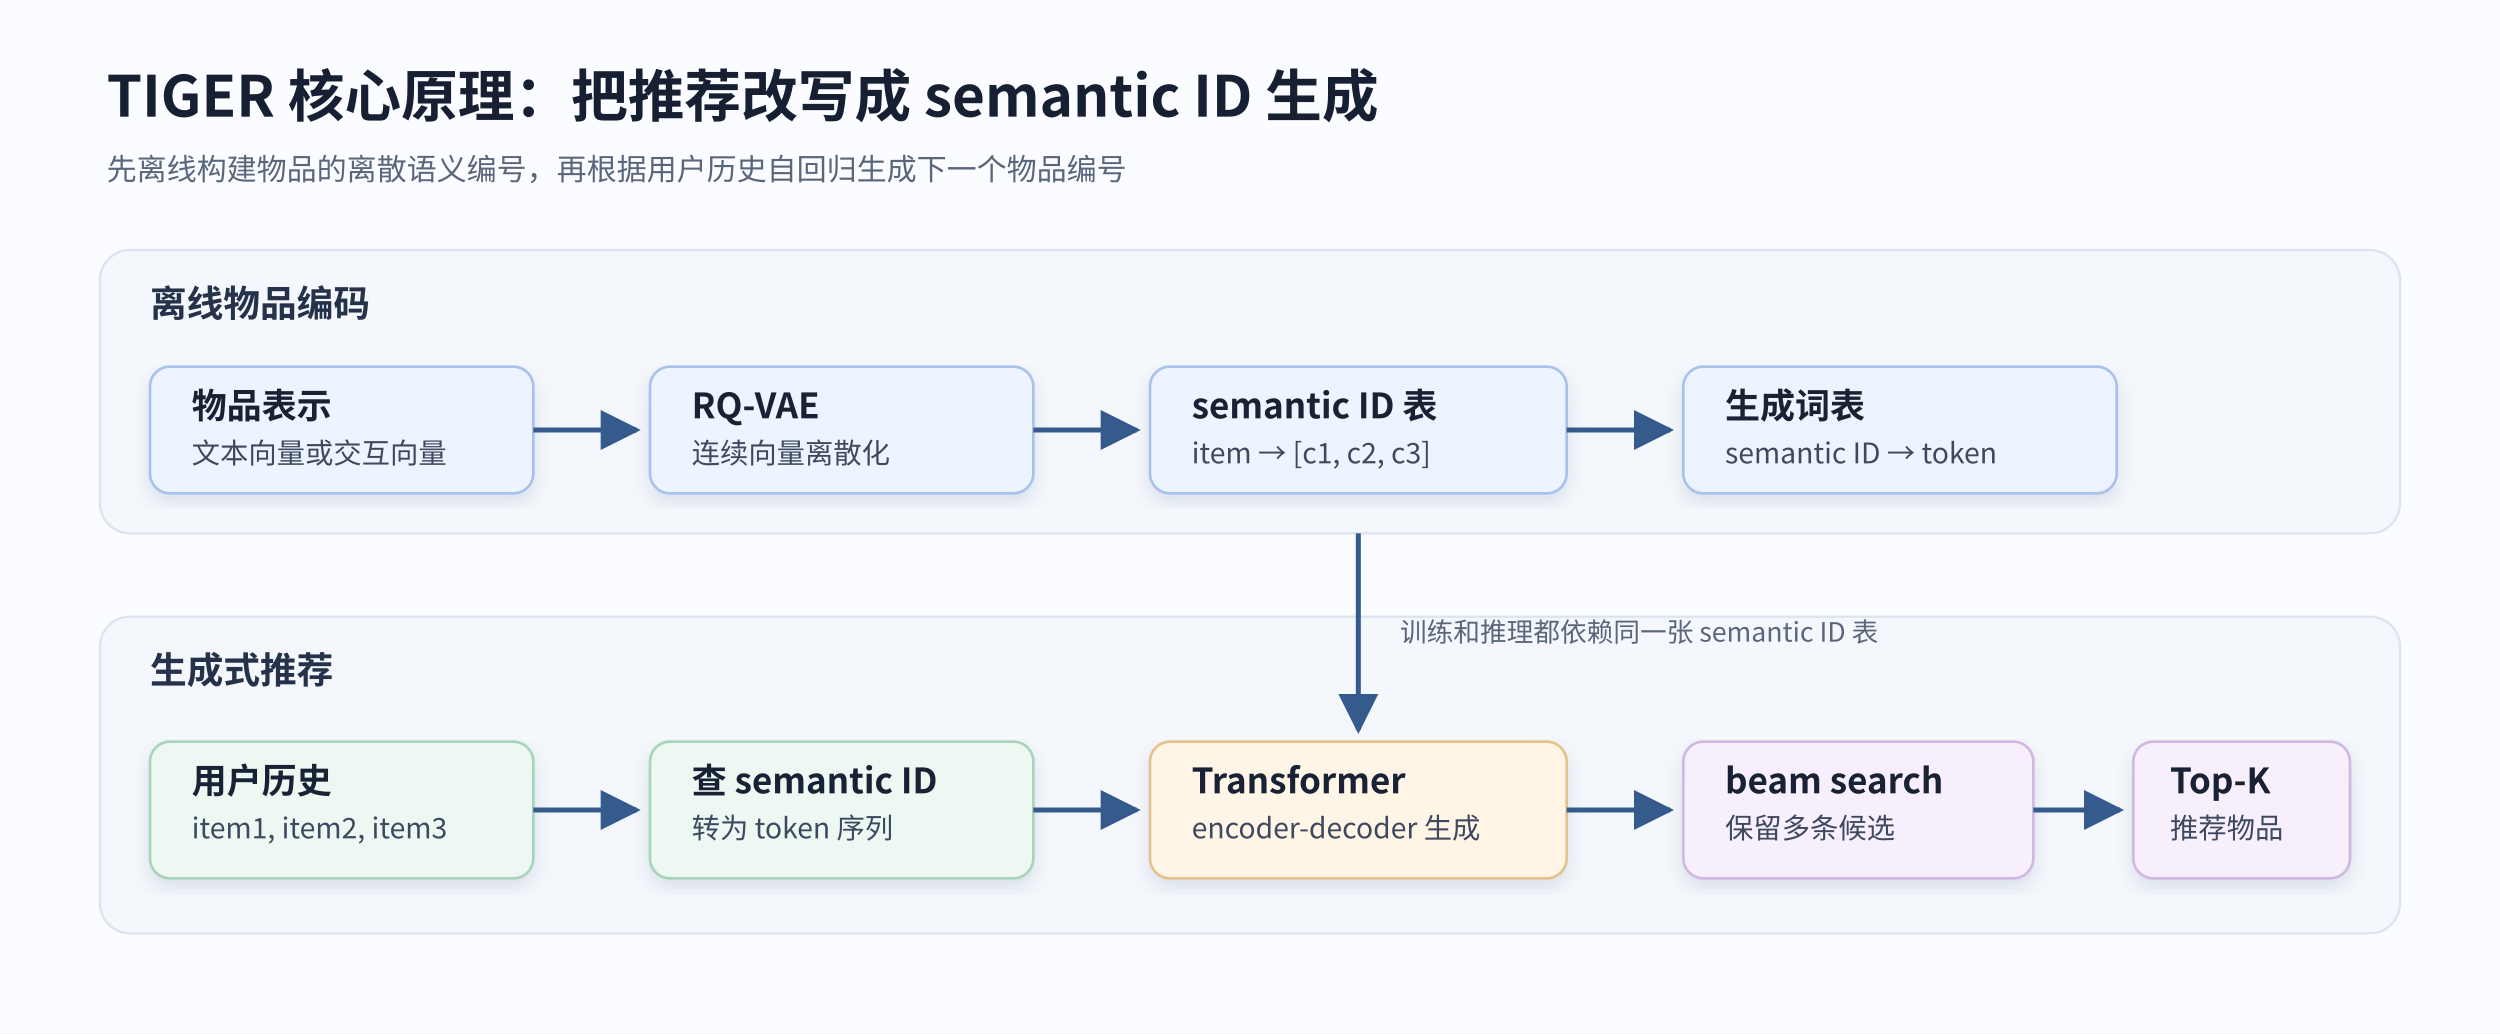
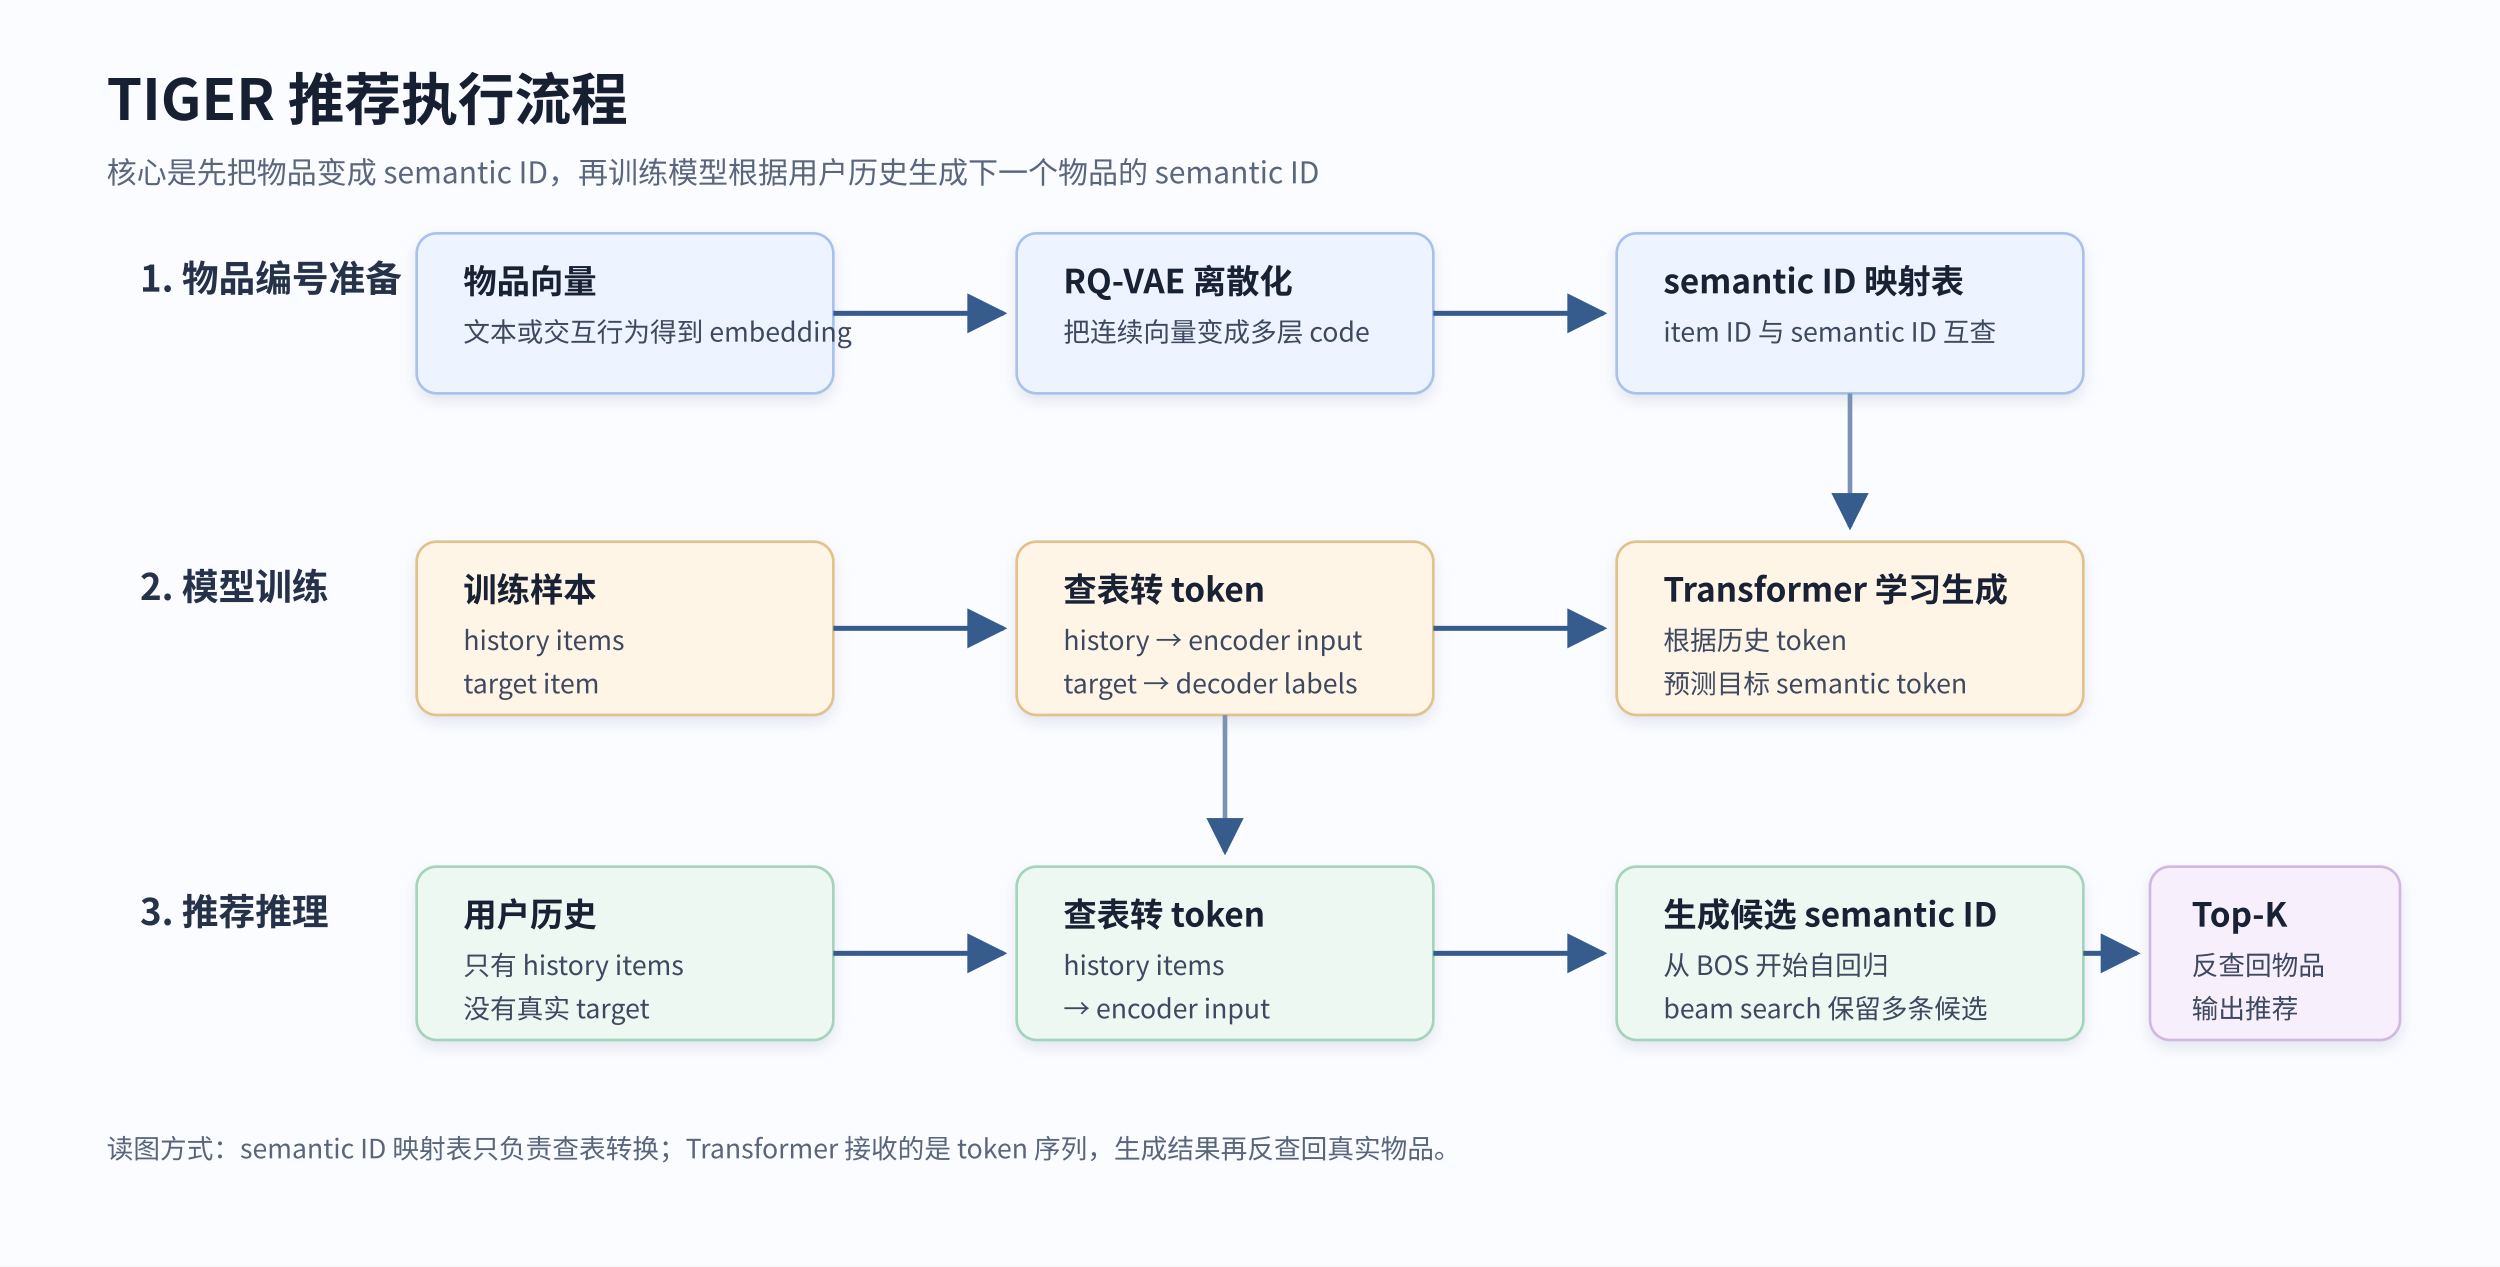
- <svg xmlns="http://www.w3.org/2000/svg" width="1500" height="620" viewBox="0 0 1500 620" role="img" aria-labelledby="title desc">
+ <svg xmlns="http://www.w3.org/2000/svg" width="1500" height="760" viewBox="0 0 1500 760" role="img" aria-labelledby="title desc">
  <defs>
    <marker id="arrow" viewBox="0 0 10 10" refX="9" refY="5" markerWidth="8" markerHeight="8" orient="auto">
-       <path d="M0,0 L10,5 L0,10 Z" fill="#345b8c" />
+       <path d="M0,0 L10,5 L0,10 Z" fill="#365c8d" />
    </marker>
    <filter id="shadow" x="-8%" y="-8%" width="116%" height="120%">
-       <feDropShadow dx="0" dy="5" stdDeviation="5" flood-color="#b8c4d8" flood-opacity="0.45" />
+       <feDropShadow dx="0" dy="4" stdDeviation="4" flood-color="#bac5d8" flood-opacity="0.4" />
    </filter>
    <style>
      .title { font: 700 34px "Microsoft YaHei", "Noto Sans CJK SC", Arial, sans-serif; fill: #172033; }
      .sub { font: 400 18px "Microsoft YaHei", "Noto Sans CJK SC", Arial, sans-serif; fill: #59667c; }
-       .lane { fill: #f4f7fb; stroke: #dbe4f0; stroke-width: 1.4; }
-       .lane-title { font: 700 22px "Microsoft YaHei", "Noto Sans CJK SC", Arial, sans-serif; fill: #25324a; }
-       .box { fill: #fff; stroke: #c8d5e8; stroke-width: 1.6; rx: 12; filter: url(#shadow); }
-       .blue { fill: #edf4ff; stroke: #a8c2eb; }
-       .green { fill: #ecf8f1; stroke: #a7d4ba; }
-       .gold { fill: #fff5e7; stroke: #e3c38b; }
-       .purple { fill: #f7effc; stroke: #d0b8e0; }
-       .box-title { font: 700 21px "Microsoft YaHei", "Noto Sans CJK SC", Arial, sans-serif; fill: #192235; }
-       .box-text { font: 400 17px "Microsoft YaHei", "Noto Sans CJK SC", Arial, sans-serif; fill: #3e4960; }
-       .line { stroke: #345b8c; stroke-width: 3; fill: none; marker-end: url(#arrow); }
-       .note { font: 400 16px "Microsoft YaHei", "Noto Sans CJK SC", Arial, sans-serif; fill: #5b667a; }
+       .row-title { font: 700 22px "Microsoft YaHei", "Noto Sans CJK SC", Arial, sans-serif; fill: #25324a; }
+       .box { fill: #fff; stroke: #c7d4e7; stroke-width: 1.6; rx: 12; filter: url(#shadow); }
+       .prep { fill: #edf4ff; stroke: #a8c2eb; }
+       .train { fill: #fff5e7; stroke: #e2c18a; }
+       .infer { fill: #ecf8f1; stroke: #a5d3bb; }
+       .out { fill: #f7effc; stroke: #d0b8e0; }
+       .box-title { font: 700 20px "Microsoft YaHei", "Noto Sans CJK SC", Arial, sans-serif; fill: #192235; }
+       .box-text { font: 400 16px "Microsoft YaHei", "Noto Sans CJK SC", Arial, sans-serif; fill: #3e4960; }
+       .line { stroke: #365c8d; stroke-width: 3; fill: none; marker-end: url(#arrow); }
+       .down { stroke: #7b92b5; stroke-width: 2.8; fill: none; marker-end: url(#arrow); }
+       .note { font: 400 16px "Microsoft YaHei", "Noto Sans CJK SC", Arial, sans-serif; fill: #58657b; }
    </style>
  </defs>
-   <rect width="1500" height="620" fill="#fbfcff" />
-   <text x="64" y="70" class="title">TIGER 核心原理：把推荐改写成 semantic ID 生成</text>
-   <text x="64" y="108" class="sub">先离线构建物品的离散语义编号，再根据用户历史自回归生成下一个物品编号</text>
-   <rect x="60" y="150" width="1380" height="170" rx="18" class="lane" />
-   <text x="90" y="190" class="lane-title">离线物品编码</text>
-   <rect x="90" y="220" width="230" height="76" class="box blue" />
-   <text x="115" y="251" class="box-title">物品表示</text>
-   <text x="115" y="278" class="box-text">文本向量或交互向量</text>
-   <rect x="390" y="220" width="230" height="76" class="box blue" />
-   <text x="415" y="251" class="box-title">RQ-VAE</text>
-   <text x="415" y="278" class="box-text">连续向量离散化</text>
-   <rect x="690" y="220" width="250" height="76" class="box blue" />
-   <text x="715" y="251" class="box-title">semantic ID 表</text>
-   <text x="715" y="278" class="box-text">item → [c1, c2, c3]</text>
-   <rect x="1010" y="220" width="260" height="76" class="box blue" />
-   <text x="1035" y="251" class="box-title">生成词表</text>
-   <text x="1035" y="278" class="box-text">semantic ID → token</text>
-   <path d="M320 258 H382" class="line" />
-   <path d="M620 258 H682" class="line" />
-   <path d="M940 258 H1002" class="line" />
-   <rect x="60" y="370" width="1380" height="190" rx="18" class="lane" />
-   <text x="90" y="410" class="lane-title">生成式推荐</text>
-   <rect x="90" y="445" width="230" height="82" class="box green" />
-   <text x="115" y="476" class="box-title">用户历史</text>
-   <text x="115" y="503" class="box-text">item1, item2, item3</text>
-   <rect x="390" y="445" width="230" height="82" class="box green" />
-   <text x="415" y="476" class="box-title">查 semantic ID</text>
-   <text x="415" y="503" class="box-text">转为 token 序列</text>
-   <rect x="690" y="445" width="250" height="82" class="box gold" />
-   <text x="715" y="476" class="box-title">Transformer</text>
-   <text x="715" y="503" class="box-text">encoder-decoder 生成</text>
-   <rect x="1010" y="445" width="210" height="82" class="box purple" />
-   <text x="1035" y="476" class="box-title">beam search</text>
-   <text x="1035" y="503" class="box-text">保留多条候选</text>
-   <rect x="1280" y="445" width="130" height="82" class="box purple" />
-   <text x="1302" y="476" class="box-title">Top-K</text>
-   <text x="1302" y="503" class="box-text">推荐物品</text>
-   <path d="M320 486 H382" class="line" />
-   <path d="M620 486 H682" class="line" />
-   <path d="M940 486 H1002" class="line" />
-   <path d="M1220 486 H1272" class="line" />
-   <path d="M815 320 V438" class="line" />
-   <text x="840" y="385" class="note">训练和推理都依赖同一张 semantic ID 表</text>
+   <rect width="1500" height="760" fill="#fbfcff" />
+   <text x="64" y="72" class="title">TIGER 推荐执行流程</text>
+   <text x="64" y="110" class="sub">核心是先把物品变成 semantic ID，再训练模型根据用户历史生成下一个物品的 semantic ID</text>
+   <text x="84" y="175" class="row-title">1. 物品编号准备</text>
+   <rect x="250" y="140" width="250" height="96" class="box prep" />
+   <text x="278" y="176" class="box-title">物品向量</text>
+   <text x="278" y="205" class="box-text">文本或交互行为得到 embedding</text>
+   <rect x="610" y="140" width="250" height="96" class="box prep" />
+   <text x="638" y="176" class="box-title">RQ-VAE 离散化</text>
+   <text x="638" y="205" class="box-text">把连续向量变成多层 code</text>
+   <rect x="970" y="140" width="280" height="96" class="box prep" />
+   <text x="998" y="176" class="box-title">semantic ID 映射表</text>
+   <text x="998" y="205" class="box-text">item ID 与 semantic ID 互查</text>
+   <path d="M500 188 H602" class="line" />
+   <path d="M860 188 H962" class="line" />
+   <text x="84" y="360" class="row-title">2. 模型训练</text>
+   <rect x="250" y="325" width="250" height="104" class="box train" />
+   <text x="278" y="361" class="box-title">训练样本</text>
+   <text x="278" y="390" class="box-text">history items</text>
+   <text x="278" y="416" class="box-text">target item</text>
+   <rect x="610" y="325" width="250" height="104" class="box train" />
+   <text x="638" y="361" class="box-title">查表转 token</text>
+   <text x="638" y="390" class="box-text">history → encoder input</text>
+   <text x="638" y="416" class="box-text">target → decoder labels</text>
+   <rect x="970" y="325" width="280" height="104" class="box train" />
+   <text x="998" y="361" class="box-title">Transformer 学习生成</text>
+   <text x="998" y="390" class="box-text">根据历史 token</text>
+   <text x="998" y="416" class="box-text">预测目标 semantic token</text>
+   <path d="M500 377 H602" class="line" />
+   <path d="M860 377 H962" class="line" />
+   <path d="M1110 236 V316" class="down" />
+   <text x="84" y="555" class="row-title">3. 推荐推理</text>
+   <rect x="250" y="520" width="250" height="104" class="box infer" />
+   <text x="278" y="556" class="box-title">用户历史</text>
+   <text x="278" y="585" class="box-text">只有 history items</text>
+   <text x="278" y="611" class="box-text">没有真实 target</text>
+   <rect x="610" y="520" width="250" height="104" class="box infer" />
+   <text x="638" y="556" class="box-title">查表转 token</text>
+   <text x="638" y="585" class="box-text">history items</text>
+   <text x="638" y="611" class="box-text">→ encoder input</text>
+   <rect x="970" y="520" width="280" height="104" class="box infer" />
+   <text x="998" y="556" class="box-title">生成候选 semantic ID</text>
+   <text x="998" y="585" class="box-text">从 BOS 开始自回归</text>
+   <text x="998" y="611" class="box-text">beam search 保留多条候选</text>
+   <rect x="1290" y="520" width="150" height="104" class="box out" />
+   <text x="1315" y="556" class="box-title">Top-K</text>
+   <text x="1315" y="585" class="box-text">反查回物品</text>
+   <text x="1315" y="611" class="box-text">输出推荐</text>
+   <path d="M500 572 H602" class="line" />
+   <path d="M860 572 H962" class="line" />
+   <path d="M1250 572 H1282" class="line" />
+   <path d="M735 429 V511" class="down" />
+   <text x="64" y="695" class="note">读图方式：semantic ID 映射表只负责查表转换；Transformer 接收的是 token 序列，生成结果再反查回真实物品。</text>
</svg>
